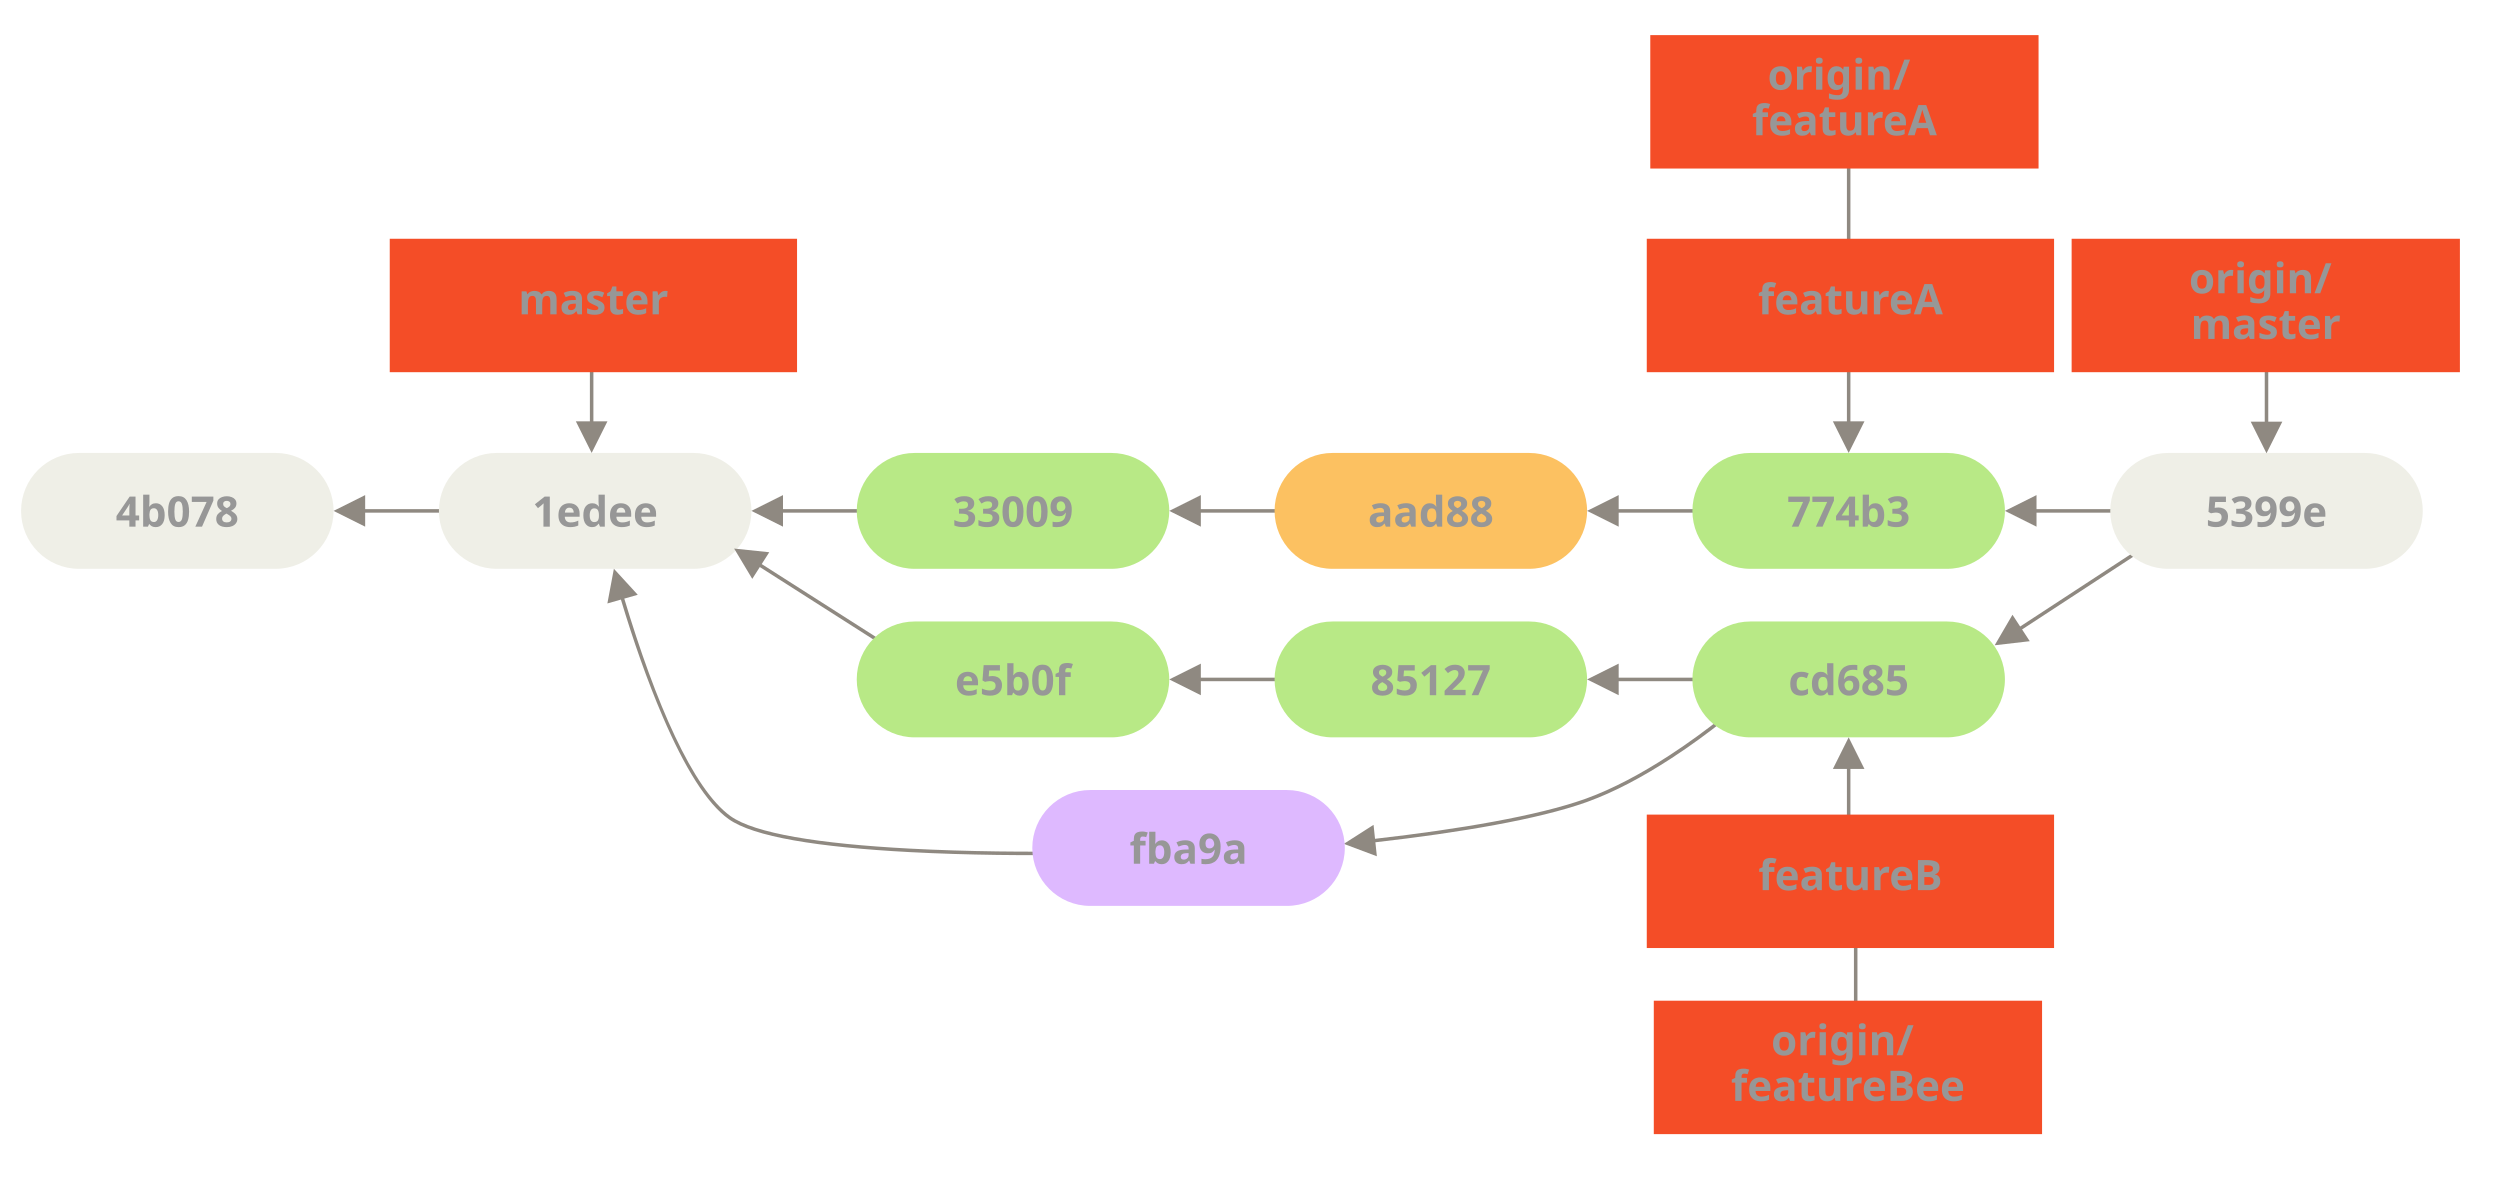
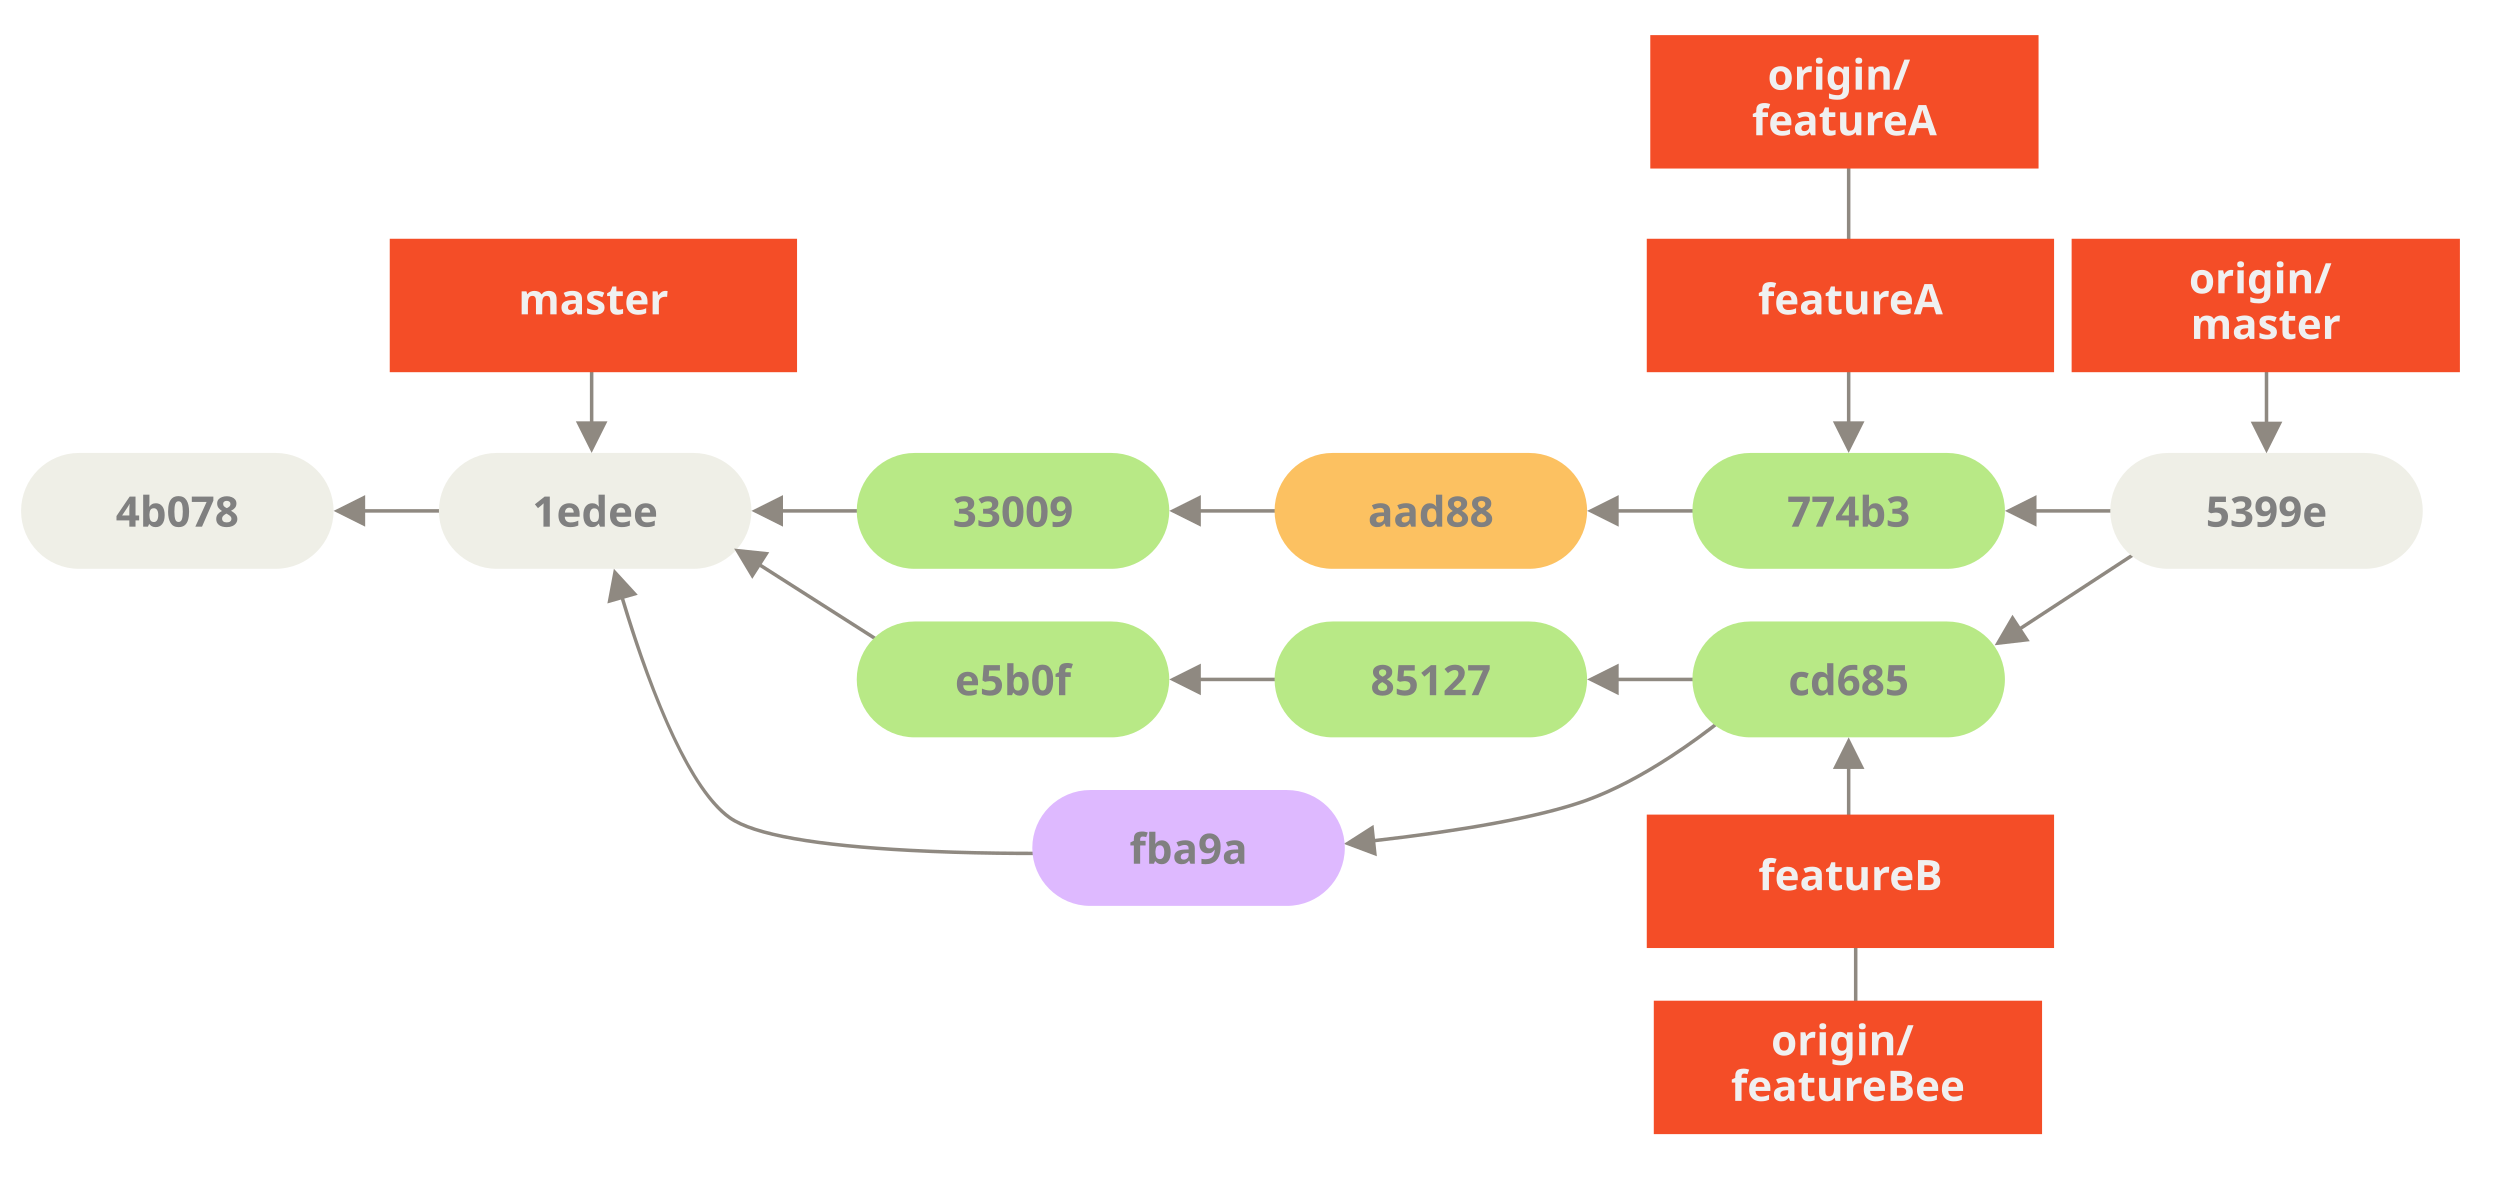
<svg xmlns="http://www.w3.org/2000/svg" width="712px" height="335px" viewBox="0 0 712 335" version="1.1">
  <g id="05---Managed-Team-3" stroke="none" stroke-width="1" fill="none" fill-rule="evenodd">
    <path id="Line-9" d="M575.341,178.43 L620.645,148.808 L621.192,149.645 L575.888,179.267 L578.077,182.615 L568.082,183.774 L573.152,175.082 L575.341,178.43 Z" fill="#8F8981" fill-rule="nonzero" />
    <path id="Line-6" d="M391.606,238.889 C415.668,236.146 437.915,232.349 451.366,227.56 C451.523,227.504 451.68,227.447 451.837,227.39 C459.337,224.663 467.331,220.423 475.526,215.082 C480.79,211.65 485.82,207.973 490.441,204.295 C492.058,203.009 493.508,201.814 494.77,200.742 C495.211,200.367 495.597,200.034 495.926,199.748 C496.122,199.576 496.255,199.459 496.323,199.399 L496.695,199.065 L497.362,199.81 L496.989,200.144 C496.919,200.207 496.783,200.327 496.583,200.501 C496.252,200.791 495.862,201.126 495.417,201.504 C494.148,202.583 492.689,203.784 491.063,205.078 C486.419,208.774 481.365,212.47 476.072,215.92 C467.818,221.299 459.76,225.573 452.179,228.33 C452.019,228.388 451.86,228.445 451.702,228.502 C438.152,233.326 415.853,237.132 391.711,239.883 L392.13,243.866 L382.708,240.333 L391.188,234.915 L391.606,238.889 Z" fill="#8F8981" fill-rule="nonzero" />
    <g id="brown" transform="translate(6, 129)">
      <rect id="Rectangle-1" fill="#EFEFE7" fill-rule="evenodd" x="0" y="0" width="89" height="33" rx="16.5" />
      <text stroke="none" font-family="Source Code Pro" font-size="12px" font-weight="900" fill="#979797" fill-opacity="1" text-anchor="middle" id="C6">
-         <tspan x="44.5" y="21">4b078</tspan>
+         <tspan fill="#808080" x="44.5" y="21" fill-opacity="1">4b078</tspan>
      </text>
    </g>
    <path id="Line-4" d="M104,145 L149,145 L149,146 L104,146 L104,150 L95,145.5 L104,141 L104,145 Z" fill="#8F8981" fill-rule="nonzero" />
    <g id="brown" transform="translate(125, 129)">
      <rect id="Rectangle-1" fill="#EFEFE7" fill-rule="evenodd" x="0" y="0" width="89" height="33" rx="16.5" />
      <text stroke="none" font-family="Source Code Pro" font-size="12px" font-weight="900" fill="#979797" fill-opacity="1" text-anchor="middle" id="C6">
-         <tspan x="44.5" y="21">1edee</tspan>
+         <tspan fill="#808080" x="44.5" y="21" fill-opacity="1">1edee</tspan>
      </text>
    </g>
    <g id="Line-+-brown-2" transform="translate(214, 129)">
      <path id="Line" d="M9,16 L54,16 L54,17 L9,17 L9,21 L0,16.5 L9,12 L9,16 Z" fill="#8F8981" fill-rule="nonzero" />
      <g id="jessica" transform="translate(30, 0)">
        <rect id="Rectangle-1" fill="#B8E986" fill-rule="evenodd" x="0" y="0" width="89" height="33" rx="16.5" />
        <text stroke="none" font-family="Source Code Pro" font-size="12px" font-weight="900" fill="#979797" fill-opacity="1" text-anchor="middle" id="C3'">
-           <tspan x="44.5" y="21">33009</tspan>
+           <tspan fill="#808080" x="44.5" y="21" fill-opacity="1">33009</tspan>
        </text>
      </g>
    </g>
    <g id="Line-+-brown-3" transform="translate(333, 129)">
      <path id="Line" d="M9,16 L54,16 L54,17 L9,17 L9,21 L0,16.5 L9,12 L9,16 Z" fill="#8F8981" fill-rule="nonzero" />
      <g id="john" transform="translate(30, 0)">
        <rect id="Rectangle-1" fill="#FCC161" fill-rule="evenodd" x="0" y="0" width="89" height="33" rx="16.5" />
        <text stroke="none" font-family="Source Code Pro" font-size="12px" font-weight="900" fill="#979797" fill-opacity="1" text-anchor="middle" id="C3'">
-           <tspan x="44.5" y="21">aad88</tspan>
+           <tspan fill="#808080" x="44.5" y="21" fill-opacity="1">aad88</tspan>
        </text>
      </g>
    </g>
    <g id="Line-+-brown-4" transform="translate(452, 129)">
      <path id="Line" d="M9,16 L54,16 L54,17 L9,17 L9,21 L0,16.5 L9,12 L9,16 Z" fill="#8F8981" fill-rule="nonzero" />
      <g id="jessica" transform="translate(30, 0)">
        <rect id="Rectangle-1" fill="#B8E986" fill-rule="evenodd" x="0" y="0" width="89" height="33" rx="16.5" />
        <text stroke="none" font-family="Source Code Pro" font-size="12px" font-weight="900" fill="#979797" fill-opacity="1" text-anchor="middle" id="C3'">
-           <tspan x="44.5" y="21">774b3</tspan>
+           <tspan fill="#808080" x="44.5" y="21" fill-opacity="1">774b3</tspan>
        </text>
      </g>
    </g>
    <path id="Line" d="M580,145 L625,145 L625,146 L580,146 L580,150 L571,145.5 L580,141 L580,145 Z" fill="#8F8981" fill-rule="nonzero" />
    <g id="brown" transform="translate(601, 129)">
      <rect id="Rectangle-1" fill="#EFEFE7" fill-rule="evenodd" x="0" y="0" width="89" height="33" rx="16.5" />
      <text stroke="none" font-family="Source Code Pro" font-size="12px" font-weight="900" fill="#979797" fill-opacity="1" text-anchor="middle" id="C6">
-         <tspan x="44.5" y="21">5399e</tspan>
+         <tspan fill="#808080" x="44.5" y="21" fill-opacity="1">5399e</tspan>
      </text>
    </g>
    <g id="Line-5-+-brown-5" transform="translate(333, 177)">
      <path id="Line-5" d="M9,16 L54,16 L54,17 L9,17 L9,21 L0,16.5 L9,12 L9,16 Z" fill="#8F8981" fill-rule="nonzero" />
      <g id="jessica" transform="translate(30, 0)">
        <rect id="Rectangle-1" fill="#B8E986" fill-rule="evenodd" x="0" y="0" width="89" height="33" rx="16.5" />
        <text stroke="none" font-family="Source Code Pro" font-size="12px" font-weight="900" fill="#979797" fill-opacity="1" text-anchor="middle" id="C3'">
-           <tspan x="44.5" y="21">85127</tspan>
+           <tspan fill="#808080" x="44.5" y="21" fill-opacity="1">85127</tspan>
        </text>
      </g>
    </g>
    <path id="Line-7" d="M461,193 L506,193 L506,194 L461,194 L461,198 L452,193.5 L461,189 L461,193 Z" fill="#8F8981" fill-rule="nonzero" />
    <g id="jessica" transform="translate(482, 177)">
      <rect id="Rectangle-1" fill="#B8E986" fill-rule="evenodd" x="0" y="0" width="89" height="33" rx="16.5" />
      <text stroke="none" font-family="Source Code Pro" font-size="12px" font-weight="900" fill="#979797" fill-opacity="1" text-anchor="middle" id="C3'">
-         <tspan x="44.5" y="21">cd685</tspan>
+         <tspan fill="#808080" x="44.5" y="21" fill-opacity="1">cd685</tspan>
      </text>
    </g>
    <path id="Line-8" d="M177.794,170.489 C186.695,200.132 197.332,224.755 208.081,232.45 C214.899,237.33 233.122,240.302 259.122,241.682 C275.452,242.549 292.754,242.7 308.297,242.439 C309.714,242.415 310.975,242.389 312.063,242.364 C312.444,242.355 312.776,242.346 313.057,242.339 C313.226,242.335 313.34,242.331 313.398,242.33 L313.898,242.315 L313.927,243.315 L313.427,243.329 C313.368,243.331 313.253,243.334 313.084,243.339 C312.801,243.346 312.468,243.354 312.087,243.363 C310.996,243.389 309.733,243.415 308.314,243.439 C292.75,243.7 275.426,243.549 259.069,242.681 C232.847,241.289 214.541,238.304 207.499,233.263 C201.274,228.807 194.979,218.602 188.743,204.111 C184.287,193.756 180.257,182.163 176.832,170.763 L172.98,171.864 L174.835,161.974 L181.634,169.392 L177.794,170.489 Z" fill="#8F8981" fill-rule="nonzero" />
    <g id="josie" transform="translate(294, 225)">
      <rect id="Rectangle-1" fill="#DEB9FF" fill-rule="evenodd" x="0" y="0" width="89" height="33" rx="16.5" />
      <text stroke="none" font-family="Source Code Pro" font-size="12px" font-weight="900" fill="#979797" fill-opacity="1" text-anchor="middle" id="C3'">
-         <tspan x="44.5" y="21">fba9a</tspan>
+         <tspan fill="#808080" x="44.5" y="21" fill-opacity="1">fba9a</tspan>
      </text>
    </g>
    <path id="Line-3" d="M216.935,160.65 L268.19,193.347 L267.653,194.19 L216.397,161.493 L214.246,164.865 L209.078,156.231 L219.086,157.278 L216.935,160.65 Z" fill="#8F8981" fill-rule="nonzero" />
    <g id="jessica" transform="translate(244, 177)">
      <rect id="Rectangle-1" fill="#B8E986" fill-rule="evenodd" x="0" y="0" width="89" height="33" rx="16.5" />
      <text stroke="none" font-family="Source Code Pro" font-size="12px" font-weight="900" fill="#979797" fill-opacity="1" text-anchor="middle" id="C3'">
-         <tspan x="44.5" y="21">e5b0f</tspan>
+         <tspan fill="#808080" x="44.5" y="21" fill-opacity="1">e5b0f</tspan>
      </text>
    </g>
    <g id="Line-2-+-ref-4-+-ref-(2-line)-2" transform="translate(471, 254)">
      <g id="Line-2-+-ref-4" transform="translate(57.5, 25) scale(1, -1) translate(-57.5, -25) translate(56, 0)" fill="#8F8981" fill-rule="nonzero">
        <path id="Line-2" d="M1,41.019 L1,-0.019 L2,-0.019 L2,41.019 L6,41.019 L1.5,50.019 L-3,41.019 L1,41.019 Z" />
      </g>
      <g id="ref-(2-line)" transform="translate(0, 31)">
        <rect id="Rectangle-2" fill="#F44D27" fill-rule="evenodd" x="0" y="0" width="110.58" height="38" />
        <text stroke="none" font-family="Source Code Pro" font-size="12px" font-weight="900" fill="#979797" fill-opacity="1" text-anchor="middle" id="master">
-           <tspan x="55.29" y="15.531">origin/</tspan>
-           <tspan x="55.29" y="28.531">featureBee</tspan>
+           <tspan fill="#f0f0f0" x="55.29" y="15.531" fill-opacity="1">origin/</tspan>
+           <tspan fill="#f0f0f0" x="55.29" y="28.531" fill-opacity="1">featureBee</tspan>
        </text>
      </g>
    </g>
    <g id="Line-2-+-ref" transform="translate(469, 210)">
      <path id="Line-2" d="M58,9 L58,32 L57,32 L57,9 L53,9 L57.5,0 L62,9 L58,9 Z" fill="#8F8981" fill-rule="nonzero" />
      <g id="ref" transform="translate(0, 22)">
        <rect id="Rectangle-2" fill="#F44D27" x="0" y="0" width="116" height="38" />
        <text stroke="none" font-family="Source Code Pro" font-size="12px" font-weight="900" fill="#979797" fill-opacity="1" text-anchor="middle" id="master">
-           <tspan x="58" y="21.515">featureB</tspan>
+           <tspan fill="#f0f0f0" x="58" y="21.515" fill-opacity="1">featureB</tspan>
        </text>
      </g>
    </g>
    <g id="Line-2-+-ref-2" transform="translate(111, 68)">
      <path id="Line-2" d="M57,52 L57,9 L58,9 L58,52 L62,52 L57.5,61 L53,52 L57,52 Z" fill="#8F8981" fill-rule="nonzero" />
      <g id="ref">
        <rect id="Rectangle-2" fill="#F44D27" x="0" y="0" width="116" height="38" />
        <text stroke="none" font-family="Source Code Pro" font-size="12px" font-weight="900" fill="#979797" fill-opacity="1" text-anchor="middle" id="master">
-           <tspan x="58" y="21.515">master</tspan>
+           <tspan fill="#f0f0f0" x="58" y="21.515" fill-opacity="1">master</tspan>
        </text>
      </g>
    </g>
    <g id="Line-2-+-ref-4-+-ref-(2-line)" transform="translate(470, 10)">
      <g id="Line-2-+-ref-4" transform="translate(55, 19)" fill="#8F8981" fill-rule="nonzero">
        <path id="Line-2" d="M1,43 L1,-2.22044605e-16 L2,-2.22044605e-16 L2,43 L6,43 L1.5,52 L-3,43 L1,43 Z" />
      </g>
      <g id="ref-(2-line)">
        <rect id="Rectangle-2" fill="#F44D27" fill-rule="evenodd" x="0" y="0" width="110.58" height="38" />
        <text stroke="none" font-family="Source Code Pro" font-size="12px" font-weight="900" fill="#979797" fill-opacity="1" text-anchor="middle" id="master">
-           <tspan x="55.29" y="15.531">origin/</tspan>
-           <tspan x="55.29" y="28.531">featureA</tspan>
+           <tspan fill="#f0f0f0" x="55.29" y="15.531" fill-opacity="1">origin/</tspan>
+           <tspan fill="#f0f0f0" x="55.29" y="28.531" fill-opacity="1">featureA</tspan>
        </text>
      </g>
    </g>
    <g id="Line-2-+-ref-4-+-ref-(2-line)-3" transform="translate(590, 68)">
      <g id="Line-2-+-ref-4" transform="translate(55, 19)" fill="#8F8981" fill-rule="nonzero">
        <path id="Line-2" d="M0,33.096 L0,-0.096 L1,-0.096 L1,33.096 L5,33.096 L0.5,42.096 L-4,33.096 L0,33.096 Z" />
      </g>
      <g id="ref-(2-line)">
        <rect id="Rectangle-2" fill="#F44D27" fill-rule="evenodd" x="0" y="0" width="110.58" height="38" />
        <text stroke="none" font-family="Source Code Pro" font-size="12px" font-weight="900" fill="#979797" fill-opacity="1" text-anchor="middle" id="master">
-           <tspan x="55.29" y="15.531">origin/</tspan>
-           <tspan x="55.29" y="28.531">master</tspan>
+           <tspan fill="#f0f0f0" x="55.29" y="15.531" fill-opacity="1">origin/</tspan>
+           <tspan fill="#f0f0f0" x="55.29" y="28.531" fill-opacity="1">master</tspan>
        </text>
      </g>
    </g>
    <g id="Line-2-+-ref-3" transform="translate(469, 68)">
      <path id="Line-2" d="M57,52 L57,9 L58,9 L58,52 L62,52 L57.5,61 L53,52 L57,52 Z" fill="#8F8981" fill-rule="nonzero" />
      <g id="ref">
        <rect id="Rectangle-2" fill="#F44D27" x="0" y="0" width="116" height="38" />
        <text stroke="none" font-family="Source Code Pro" font-size="12px" font-weight="900" fill="#979797" fill-opacity="1" text-anchor="middle" id="master">
-           <tspan x="58" y="21.515">featureA</tspan>
+           <tspan fill="#f0f0f0" x="58" y="21.515" fill-opacity="1">featureA</tspan>
        </text>
      </g>
    </g>
  </g>
</svg>
